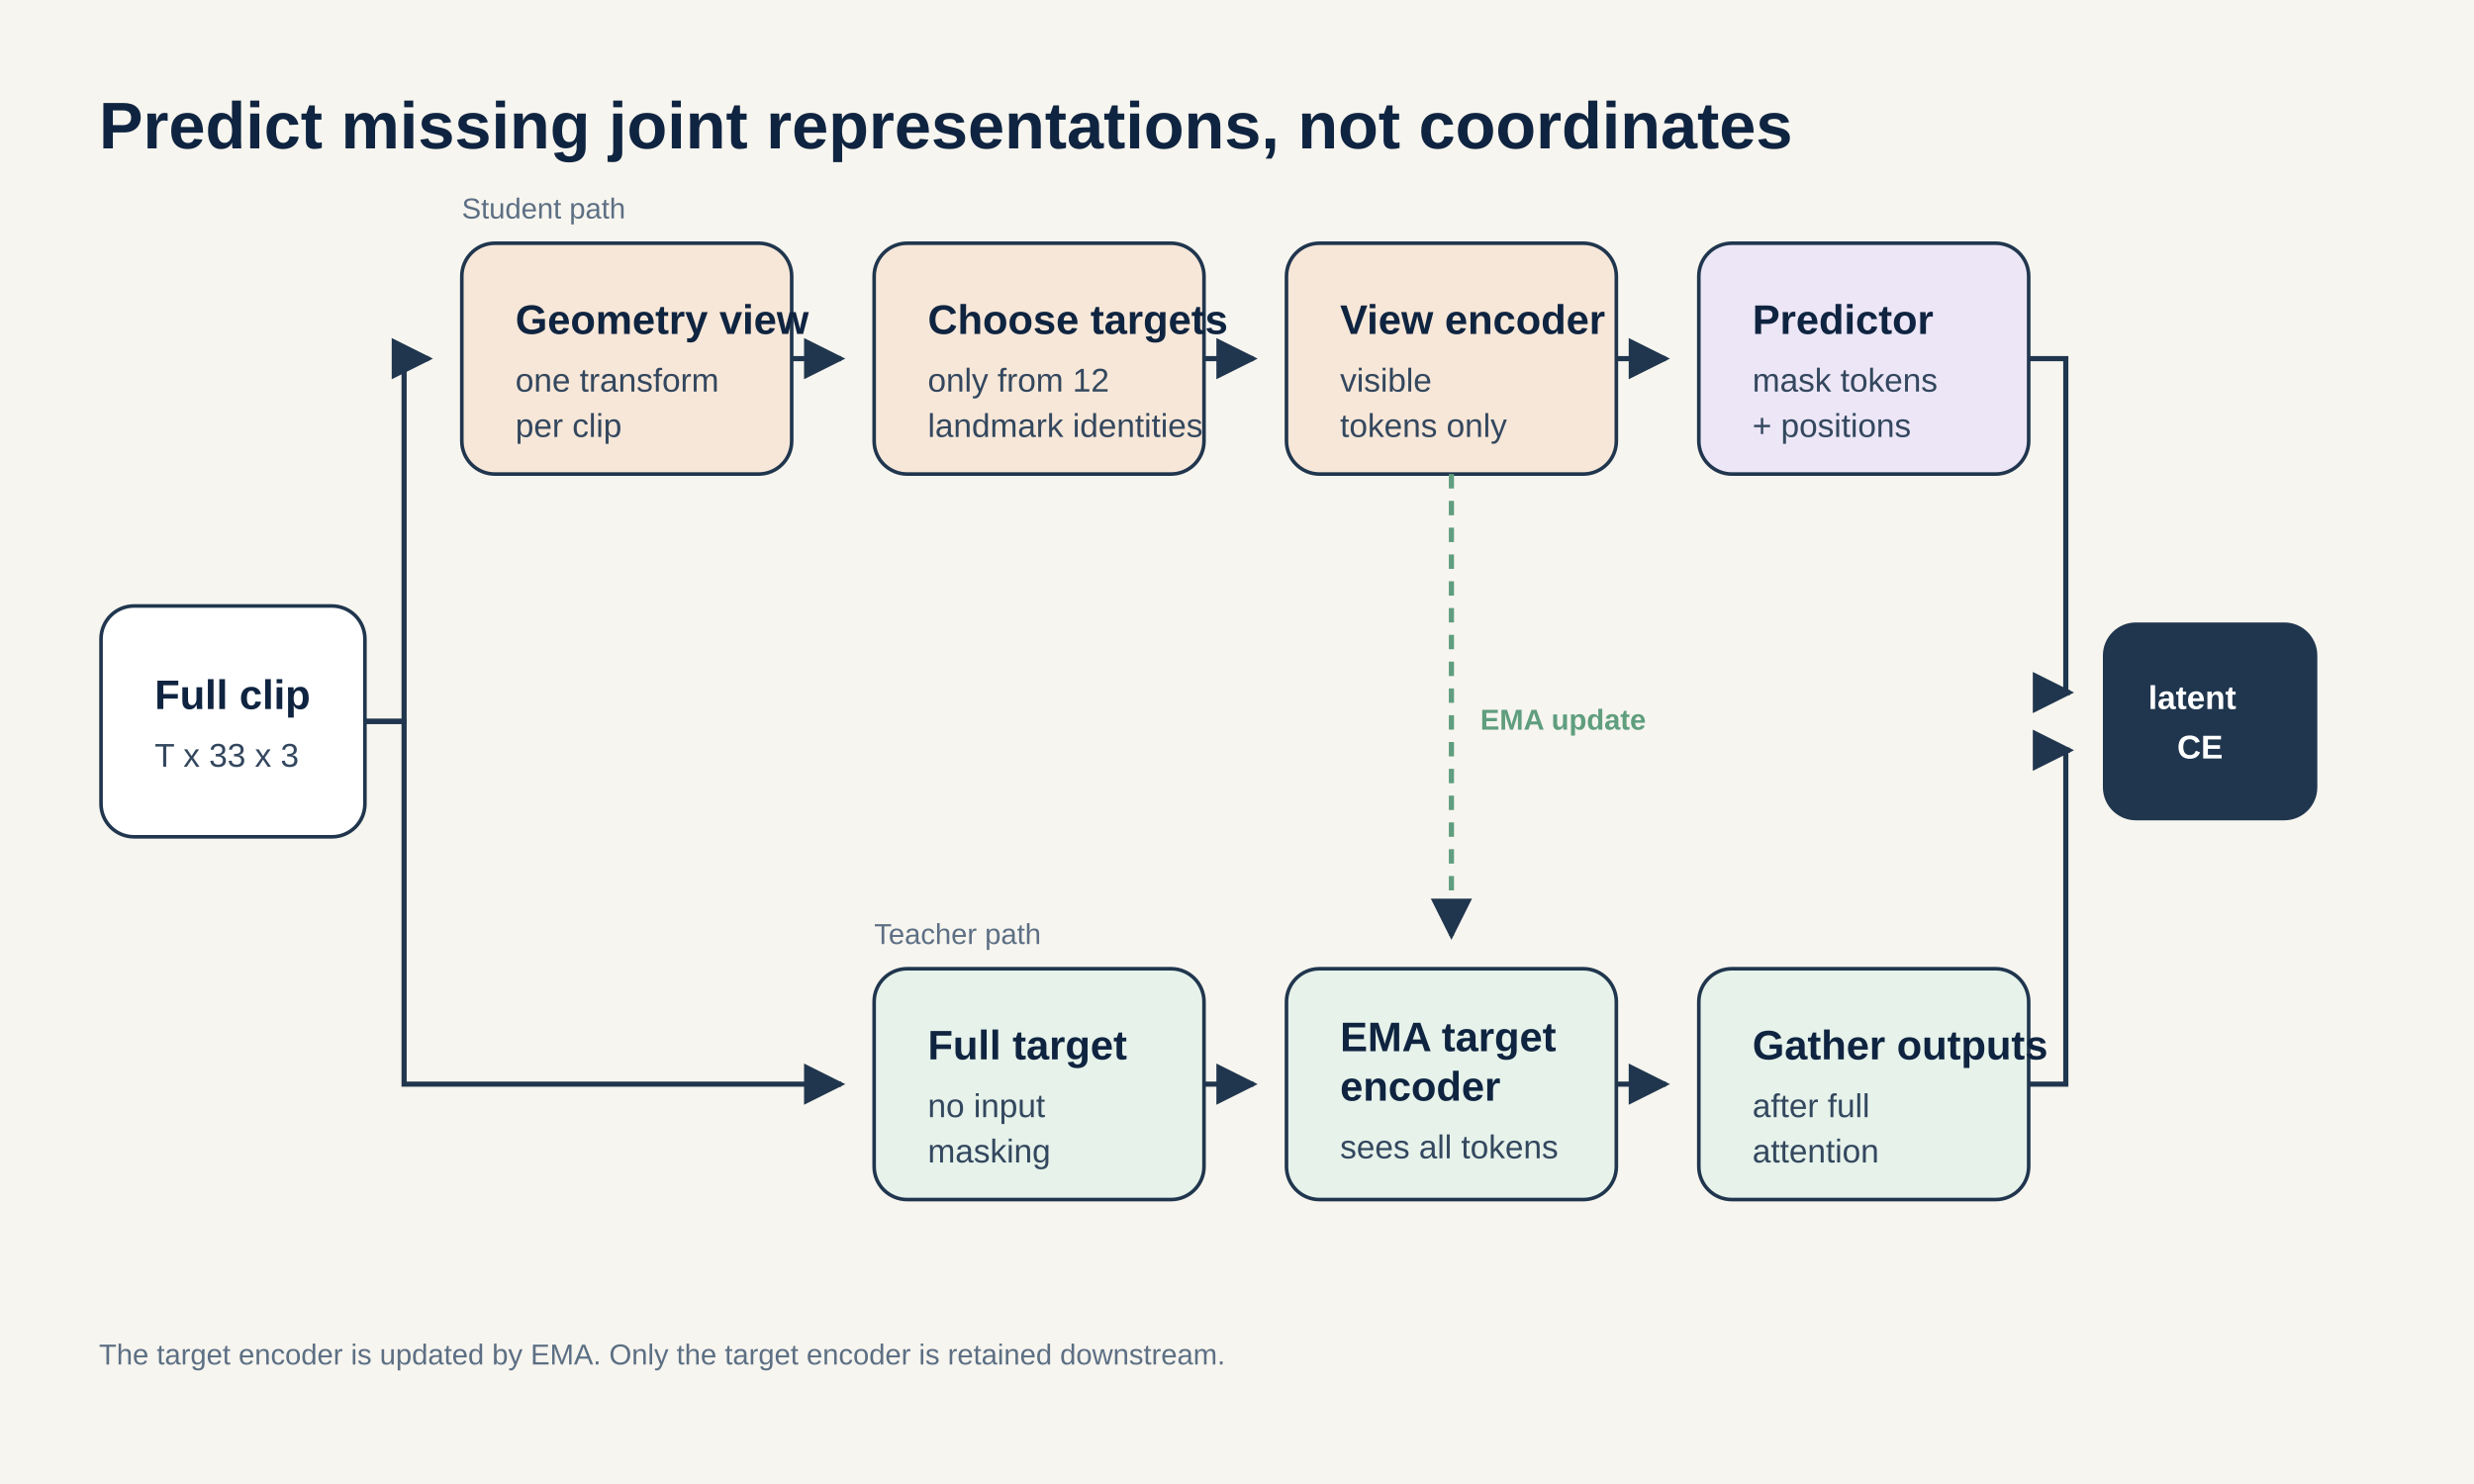
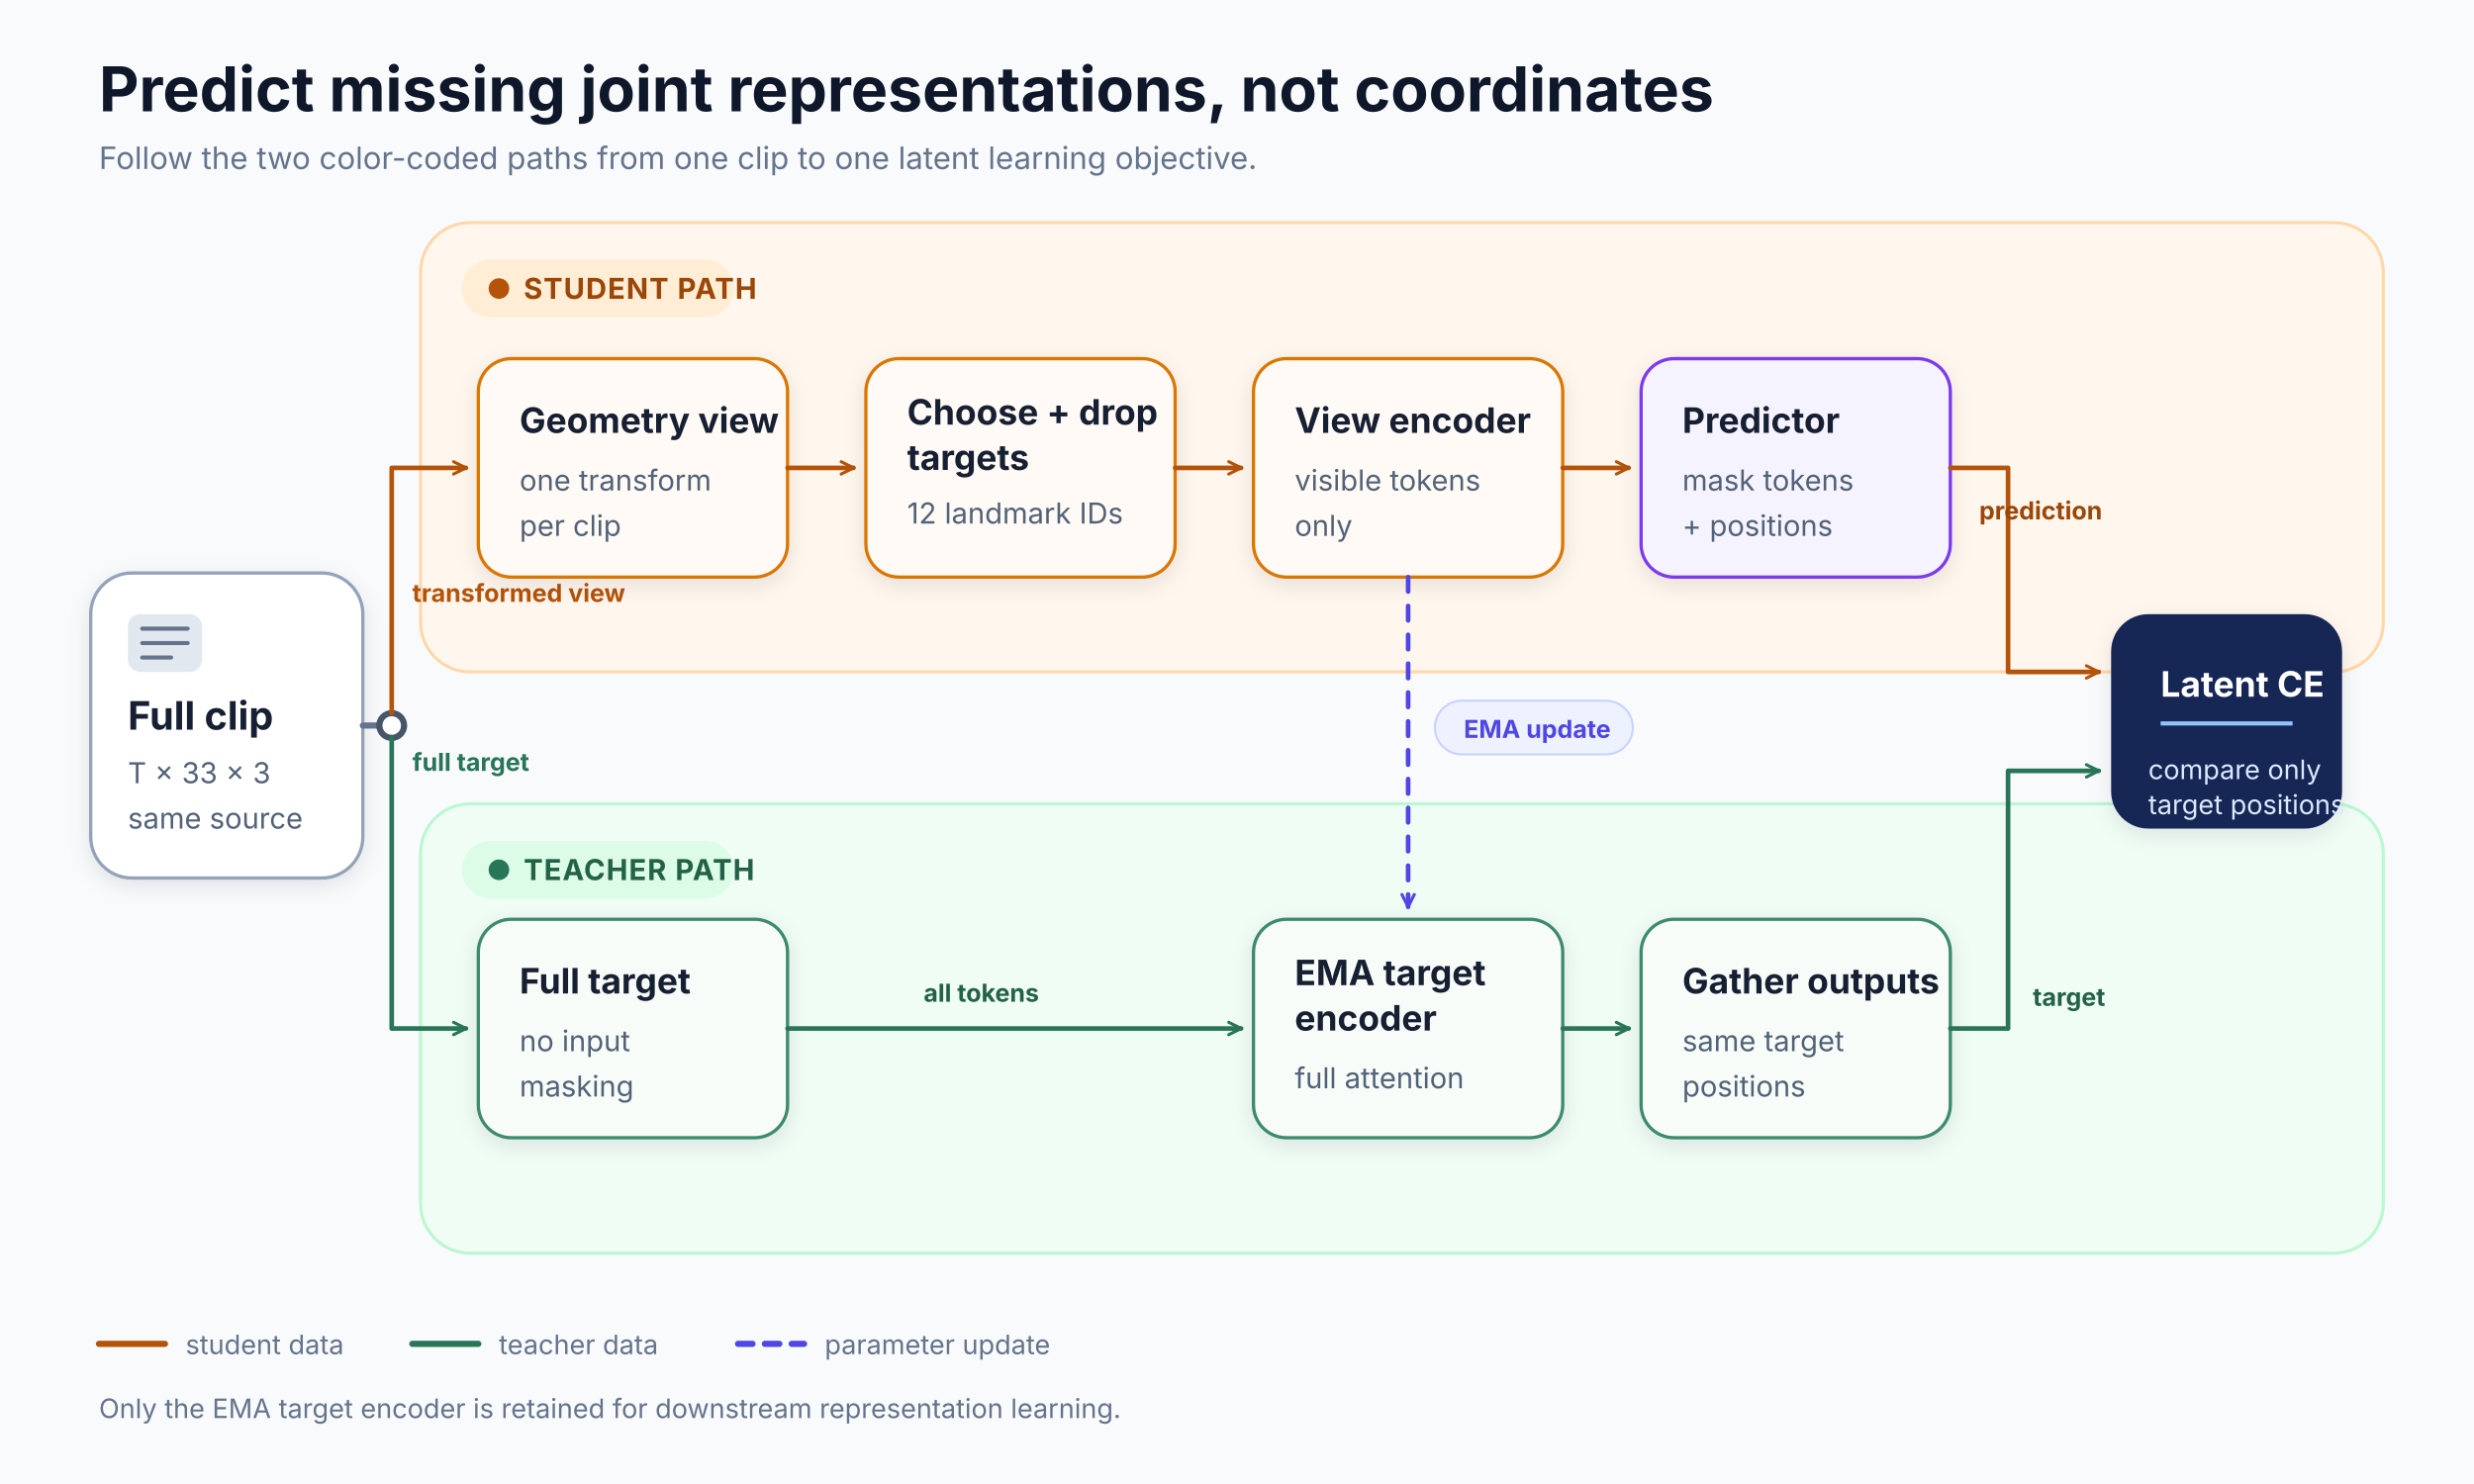
- <svg xmlns="http://www.w3.org/2000/svg" viewBox="0 0 1200 720" role="img">
+ <svg xmlns="http://www.w3.org/2000/svg" viewBox="0 0 1200 720" role="img" aria-labelledby="title desc">
  <defs>
-     <marker id="arrow" viewBox="0 0 10 10" refX="9" refY="5" markerWidth="8" markerHeight="8" orient="auto">
-       <path d="M0 0L10 5L0 10z" fill="#20364e" />
+     <marker id="student-arrow" viewBox="0 0 8 8" refX="7" refY="4" markerWidth="8" markerHeight="8" markerUnits="userSpaceOnUse" orient="auto">
+       <path d="M1 1L7 4L1 7" fill="none" stroke="#b45309" stroke-width="1.5" stroke-linecap="round" stroke-linejoin="round" />
    </marker>
+     <marker id="teacher-arrow" viewBox="0 0 8 8" refX="7" refY="4" markerWidth="8" markerHeight="8" markerUnits="userSpaceOnUse" orient="auto">
+       <path d="M1 1L7 4L1 7" fill="none" stroke="#287557" stroke-width="1.5" stroke-linecap="round" stroke-linejoin="round" />
+     </marker>
+     <marker id="ema-arrow" viewBox="0 0 8 8" refX="7" refY="4" markerWidth="8" markerHeight="8" markerUnits="userSpaceOnUse" orient="auto">
+       <path d="M1 1L7 4L1 7" fill="none" stroke="#4f46e5" stroke-width="1.5" stroke-linecap="round" stroke-linejoin="round" />
+     </marker>
+     <filter id="shadow" x="-20%" y="-20%" width="140%" height="150%">
+       <feDropShadow dx="0" dy="3" stdDeviation="5" flood-color="#0f172a" flood-opacity=".10" />
+     </filter>
    <style>
-       .h{font:700 32px Arial,Helvetica,sans-serif;fill:#0f2440}
-       .t{font:700 20px Arial,Helvetica,sans-serif;fill:#0f2440}
-       .b{font:16px Arial,Helvetica,sans-serif;fill:#33475e}
-       .s{font:14px Arial,Helvetica,sans-serif;fill:#5c6f84}
-       .w{font:700 16px Arial,Helvetica,sans-serif;fill:#ffffff}
-       .card{stroke:#20364e;stroke-width:1.75}
-       .a{stroke:#20364e;stroke-width:2.5;fill:none;marker-end:url(#arrow)}
-       .ema{stroke:#5f9e7e;stroke-width:2.5;stroke-dasharray:7 6;fill:none;marker-end:url(#arrow)}
-       .emalbl{font:700 14px Arial,Helvetica,sans-serif;fill:#5f9e7e}
+       .heading{font:700 30px Inter,Arial,Helvetica,sans-serif;fill:#0f172a}
+       .subtitle{font:15px Inter,Arial,Helvetica,sans-serif;fill:#64748b}
+       .lane-title{font:700 14px Inter,Arial,Helvetica,sans-serif;letter-spacing:.5px}
+       .card-title{font:700 17px Inter,Arial,Helvetica,sans-serif;fill:#172033}
+       .card-body{font:14px Inter,Arial,Helvetica,sans-serif;fill:#526277}
+       .source-title{font:700 19px Inter,Arial,Helvetica,sans-serif;fill:#172033}
+       .loss-title{font:700 17px Inter,Arial,Helvetica,sans-serif;fill:#ffffff}
+       .loss-body{font:13px Inter,Arial,Helvetica,sans-serif;fill:#dbeafe}
+       .flow-label{font:700 12px Inter,Arial,Helvetica,sans-serif}
+       .legend{font:13px Inter,Arial,Helvetica,sans-serif;fill:#64748b}
+       .student-line{stroke:#b45309;stroke-width:2.25;fill:none;stroke-linecap:round;stroke-linejoin:round;marker-end:url(#student-arrow)}
+       .teacher-line{stroke:#287557;stroke-width:2.25;fill:none;stroke-linecap:round;stroke-linejoin:round;marker-end:url(#teacher-arrow)}
+       .ema-line{stroke:#4f46e5;stroke-width:2.25;stroke-dasharray:7 7;fill:none;stroke-linecap:round;marker-end:url(#ema-arrow)}
+       .student-card{fill:#fffaf5;stroke:#d97706;stroke-width:1.6}
+       .teacher-card{fill:#f7fcf9;stroke:#3d8b6c;stroke-width:1.6}
    </style>
  </defs>
-   <rect width="1200" height="720" fill="#f7f5ef" />
-   <text x="48" y="72" class="h">Predict missing joint representations, not coordinates</text>
-   <text x="224" y="106" class="s">Student path</text>
-   <text x="424" y="458" class="s">Teacher path</text>
-   <rect x="49" y="294" width="128" height="112" rx="16" fill="#ffffff" class="card" />
-   <text x="75" y="344" class="t">Full clip</text>
-   <text x="75" y="372" class="b">T x 33 x 3</text>
-   <path d="M177 350H196V174H208" class="a" />
-   <path d="M177 350H196V526H408" class="a" />
-   <rect x="224" y="118" width="160" height="112" rx="16" fill="#f7e7d8" class="card" />
-   <text x="250" y="162" class="t">Geometry view</text>
-   <text x="250" y="190" class="b">one transform</text>
-   <text x="250" y="212" class="b">per clip</text>
-   <path d="M384 174H408" class="a" />
-   <rect x="424" y="118" width="160" height="112" rx="16" fill="#f7e7d8" class="card" />
-   <text x="450" y="162" class="t">Choose targets</text>
-   <text x="450" y="190" class="b">only from 12</text>
-   <text x="450" y="212" class="b">landmark identities</text>
-   <path d="M584 174H608" class="a" />
-   <rect x="624" y="118" width="160" height="112" rx="16" fill="#f7e7d8" class="card" />
-   <text x="650" y="162" class="t">View encoder</text>
-   <text x="650" y="190" class="b">visible</text>
-   <text x="650" y="212" class="b">tokens only</text>
-   <path d="M784 174H808" class="a" />
-   <rect x="824" y="118" width="160" height="112" rx="16" fill="#ece6f6" class="card" />
-   <text x="850" y="162" class="t">Predictor</text>
-   <text x="850" y="190" class="b">mask tokens</text>
-   <text x="850" y="212" class="b">+ positions</text>
-   <rect x="424" y="470" width="160" height="112" rx="16" fill="#e6f2ea" class="card" />
-   <text x="450" y="514" class="t">Full target</text>
-   <text x="450" y="542" class="b">no input</text>
-   <text x="450" y="564" class="b">masking</text>
-   <path d="M584 526H608" class="a" />
-   <rect x="624" y="470" width="160" height="112" rx="16" fill="#e6f2ea" class="card" />
-   <text x="650" y="510" class="t">EMA target</text>
-   <text x="650" y="534" class="t">encoder</text>
-   <text x="650" y="562" class="b">sees all tokens</text>
-   <path d="M784 526H808" class="a" />
-   <rect x="824" y="470" width="160" height="112" rx="16" fill="#e6f2ea" class="card" />
-   <text x="850" y="514" class="t">Gather outputs</text>
-   <text x="850" y="542" class="b">after full</text>
-   <text x="850" y="564" class="b">attention</text>
-   <path d="M984 174H1002V336H1004" class="a" />
-   <path d="M984 526H1002V364H1004" class="a" />
-   <rect x="1020" y="302" width="104" height="96" rx="16" fill="#20364e" />
-   <text x="1042" y="344" class="w">latent</text>
-   <text x="1056" y="368" class="w">CE</text>
-   <path d="M704 230V454" class="ema" />
-   <text x="718" y="354" class="emalbl">EMA update</text>
-   <text x="48" y="662" class="s">The target encoder is updated by EMA. Only the target encoder is retained downstream.</text>
+   <rect width="1200" height="720" fill="#f8fafc" />
+   <text x="48" y="54" class="heading">Predict missing joint representations, not coordinates</text>
+   <text x="48" y="82" class="subtitle">Follow the two color-coded paths from one clip to one latent learning objective.</text>
+   <rect x="204" y="108" width="952" height="218" rx="24" fill="#fff7ed" stroke="#fed7aa" stroke-width="1.5" />
+   <rect x="204" y="390" width="952" height="218" rx="24" fill="#f0fdf4" stroke="#bbf7d0" stroke-width="1.5" />
+   <rect x="224" y="126" width="132" height="28" rx="14" fill="#ffedd5" />
+   <circle cx="242" cy="140" r="5" fill="#b45309" />
+   <text x="254" y="145" class="lane-title" fill="#9a4708">STUDENT PATH</text>
+   <rect x="224" y="408" width="132" height="28" rx="14" fill="#dcfce7" />
+   <circle cx="242" cy="422" r="5" fill="#287557" />
+   <text x="254" y="427" class="lane-title" fill="#236247">TEACHER PATH</text>
+   <rect x="44" y="278" width="132" height="148" rx="20" fill="#ffffff" stroke="#94a3b8" stroke-width="1.6" filter="url(#shadow)" />
+   <rect x="62" y="298" width="36" height="28" rx="6" fill="#e2e8f0" />
+   <path d="M69 305h22M69 312h22M69 319h14" stroke="#64748b" stroke-width="2" stroke-linecap="round" />
+   <text x="62" y="354" class="source-title">Full clip</text>
+   <text x="62" y="380" class="card-body">T × 33 × 3</text>
+   <text x="62" y="402" class="card-body">same source</text>
+   <path d="M176 352H190" stroke="#64748b" stroke-width="3" stroke-linecap="round" />
+   <circle cx="190" cy="352" r="6" fill="#ffffff" stroke="#475569" stroke-width="3" />
+   <path d="M190 346V227H226" class="student-line" />
+   <path d="M190 358V499H226" class="teacher-line" />
+   <text x="200" y="292" class="flow-label" fill="#b45309">transformed view</text>
+   <text x="200" y="374" class="flow-label" fill="#287557">full target</text>
+   <rect x="232" y="174" width="150" height="106" rx="16" class="student-card" filter="url(#shadow)" />
+   <text x="252" y="210" class="card-title">Geometry view</text>
+   <text x="252" y="238" class="card-body">one transform</text>
+   <text x="252" y="260" class="card-body">per clip</text>
+   <path d="M382 227H414" class="student-line" />
+   <rect x="420" y="174" width="150" height="106" rx="16" class="student-card" filter="url(#shadow)" />
+   <text x="440" y="206" class="card-title">Choose + drop</text>
+   <text x="440" y="228" class="card-title">targets</text>
+   <text x="440" y="254" class="card-body">12 landmark IDs</text>
+   <path d="M570 227H602" class="student-line" />
+   <rect x="608" y="174" width="150" height="106" rx="16" class="student-card" filter="url(#shadow)" />
+   <text x="628" y="210" class="card-title">View encoder</text>
+   <text x="628" y="238" class="card-body">visible tokens</text>
+   <text x="628" y="260" class="card-body">only</text>
+   <path d="M758 227H790" class="student-line" />
+   <rect x="796" y="174" width="150" height="106" rx="16" fill="#f5f3ff" stroke="#7c3aed" stroke-width="1.6" filter="url(#shadow)" />
+   <text x="816" y="210" class="card-title">Predictor</text>
+   <text x="816" y="238" class="card-body">mask tokens</text>
+   <text x="816" y="260" class="card-body">+ positions</text>
+   <rect x="232" y="446" width="150" height="106" rx="16" class="teacher-card" filter="url(#shadow)" />
+   <text x="252" y="482" class="card-title">Full target</text>
+   <text x="252" y="510" class="card-body">no input</text>
+   <text x="252" y="532" class="card-body">masking</text>
+   <path d="M382 499H602" class="teacher-line" />
+   <text x="448" y="486" class="flow-label" fill="#236247">all tokens</text>
+   <rect x="608" y="446" width="150" height="106" rx="16" class="teacher-card" filter="url(#shadow)" />
+   <text x="628" y="478" class="card-title">EMA target</text>
+   <text x="628" y="500" class="card-title">encoder</text>
+   <text x="628" y="528" class="card-body">full attention</text>
+   <path d="M758 499H790" class="teacher-line" />
+   <rect x="796" y="446" width="150" height="106" rx="16" class="teacher-card" filter="url(#shadow)" />
+   <text x="816" y="482" class="card-title">Gather outputs</text>
+   <text x="816" y="510" class="card-body">same target</text>
+   <text x="816" y="532" class="card-body">positions</text>
+   <path d="M683 280V440" class="ema-line" />
+   <rect x="696" y="340" width="96" height="26" rx="13" fill="#eef2ff" stroke="#c7d2fe" />
+   <text x="710" y="358" class="flow-label" fill="#4f46e5">EMA update</text>
+   <path d="M946 227H974V326H1018" class="student-line" />
+   <text x="960" y="252" class="flow-label" fill="#9a4708">prediction</text>
+   <path d="M946 499H974V374H1018" class="teacher-line" />
+   <text x="986" y="488" class="flow-label" fill="#236247">target</text>
+   <rect x="1024" y="298" width="112" height="104" rx="18" fill="#172554" filter="url(#shadow)" />
+   <text x="1048" y="338" class="loss-title">Latent CE</text>
+   <path d="M1048 351H1112" stroke="#93c5fd" stroke-width="2" />
+   <text x="1042" y="378" class="loss-body">compare only</text>
+   <text x="1042" y="395" class="loss-body">target positions</text>
+   <line x1="48" y1="652" x2="80" y2="652" stroke="#b45309" stroke-width="3" stroke-linecap="round" />
+   <text x="90" y="657" class="legend">student data</text>
+   <line x1="200" y1="652" x2="232" y2="652" stroke="#287557" stroke-width="3" stroke-linecap="round" />
+   <text x="242" y="657" class="legend">teacher data</text>
+   <line x1="358" y1="652" x2="390" y2="652" stroke="#4f46e5" stroke-width="3" stroke-dasharray="7 6" stroke-linecap="round" />
+   <text x="400" y="657" class="legend">parameter update</text>
+   <text x="48" y="688" class="legend">Only the EMA target encoder is retained for downstream representation learning.</text>
</svg>
